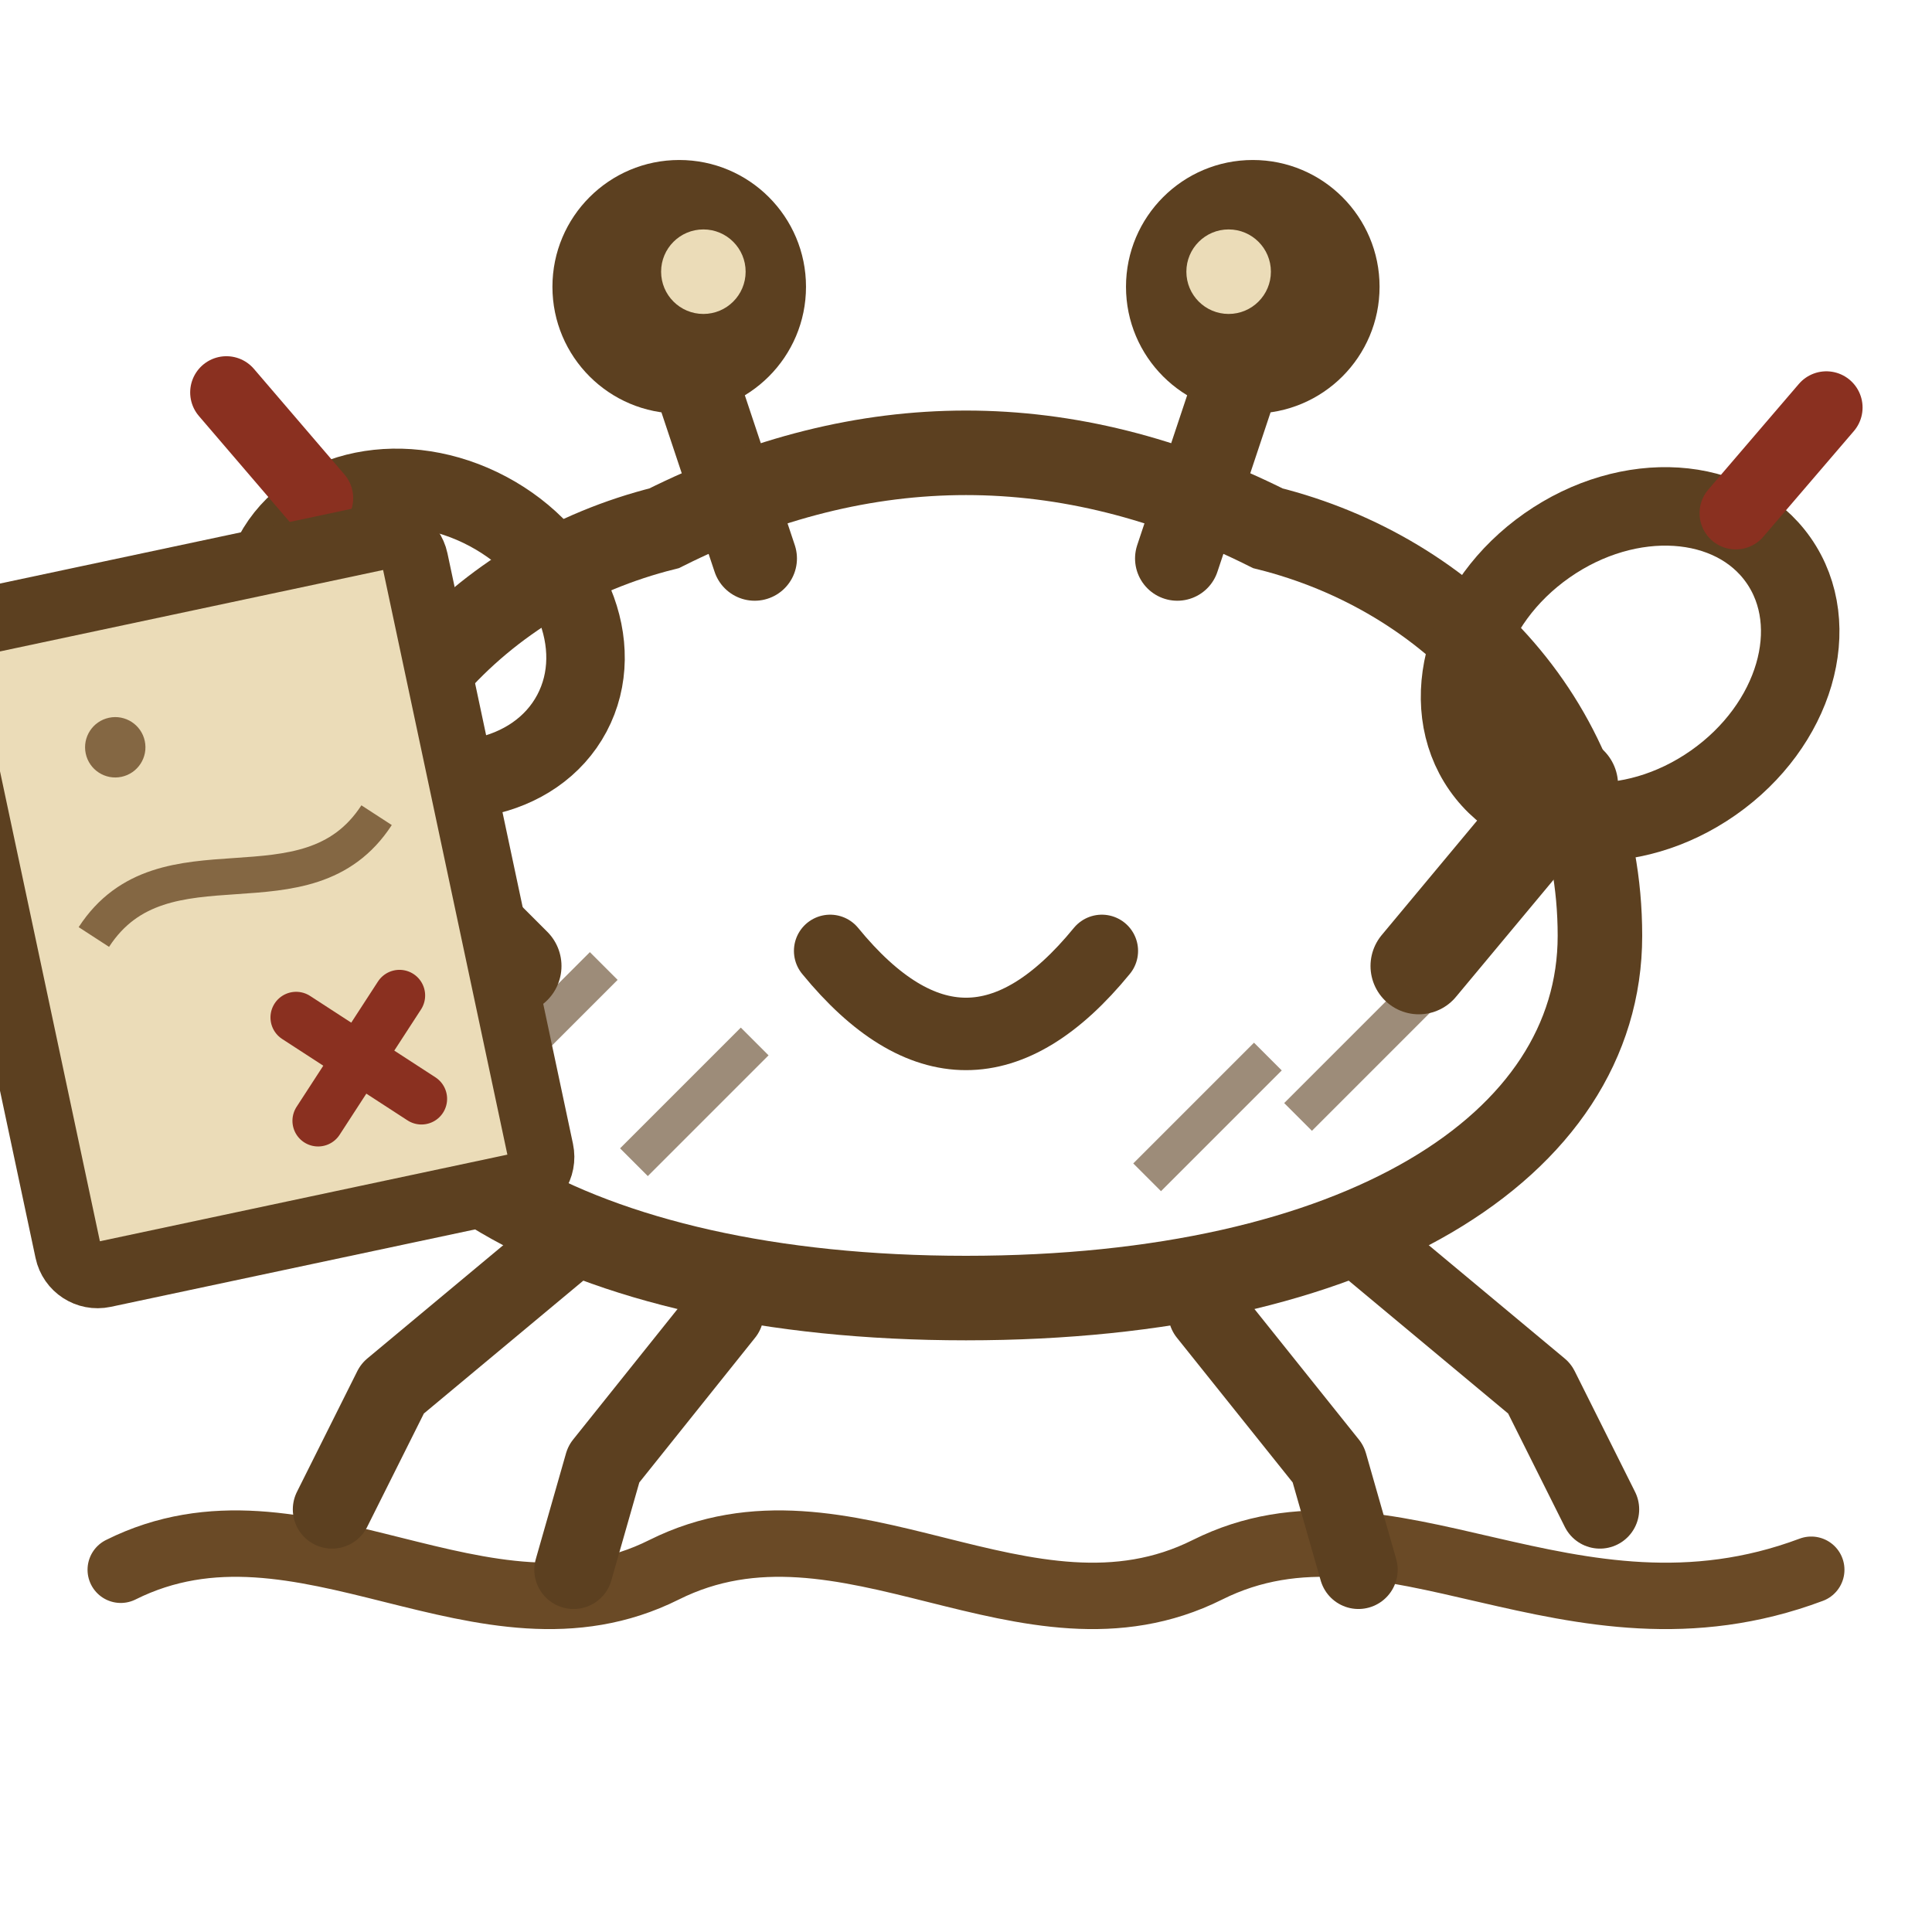
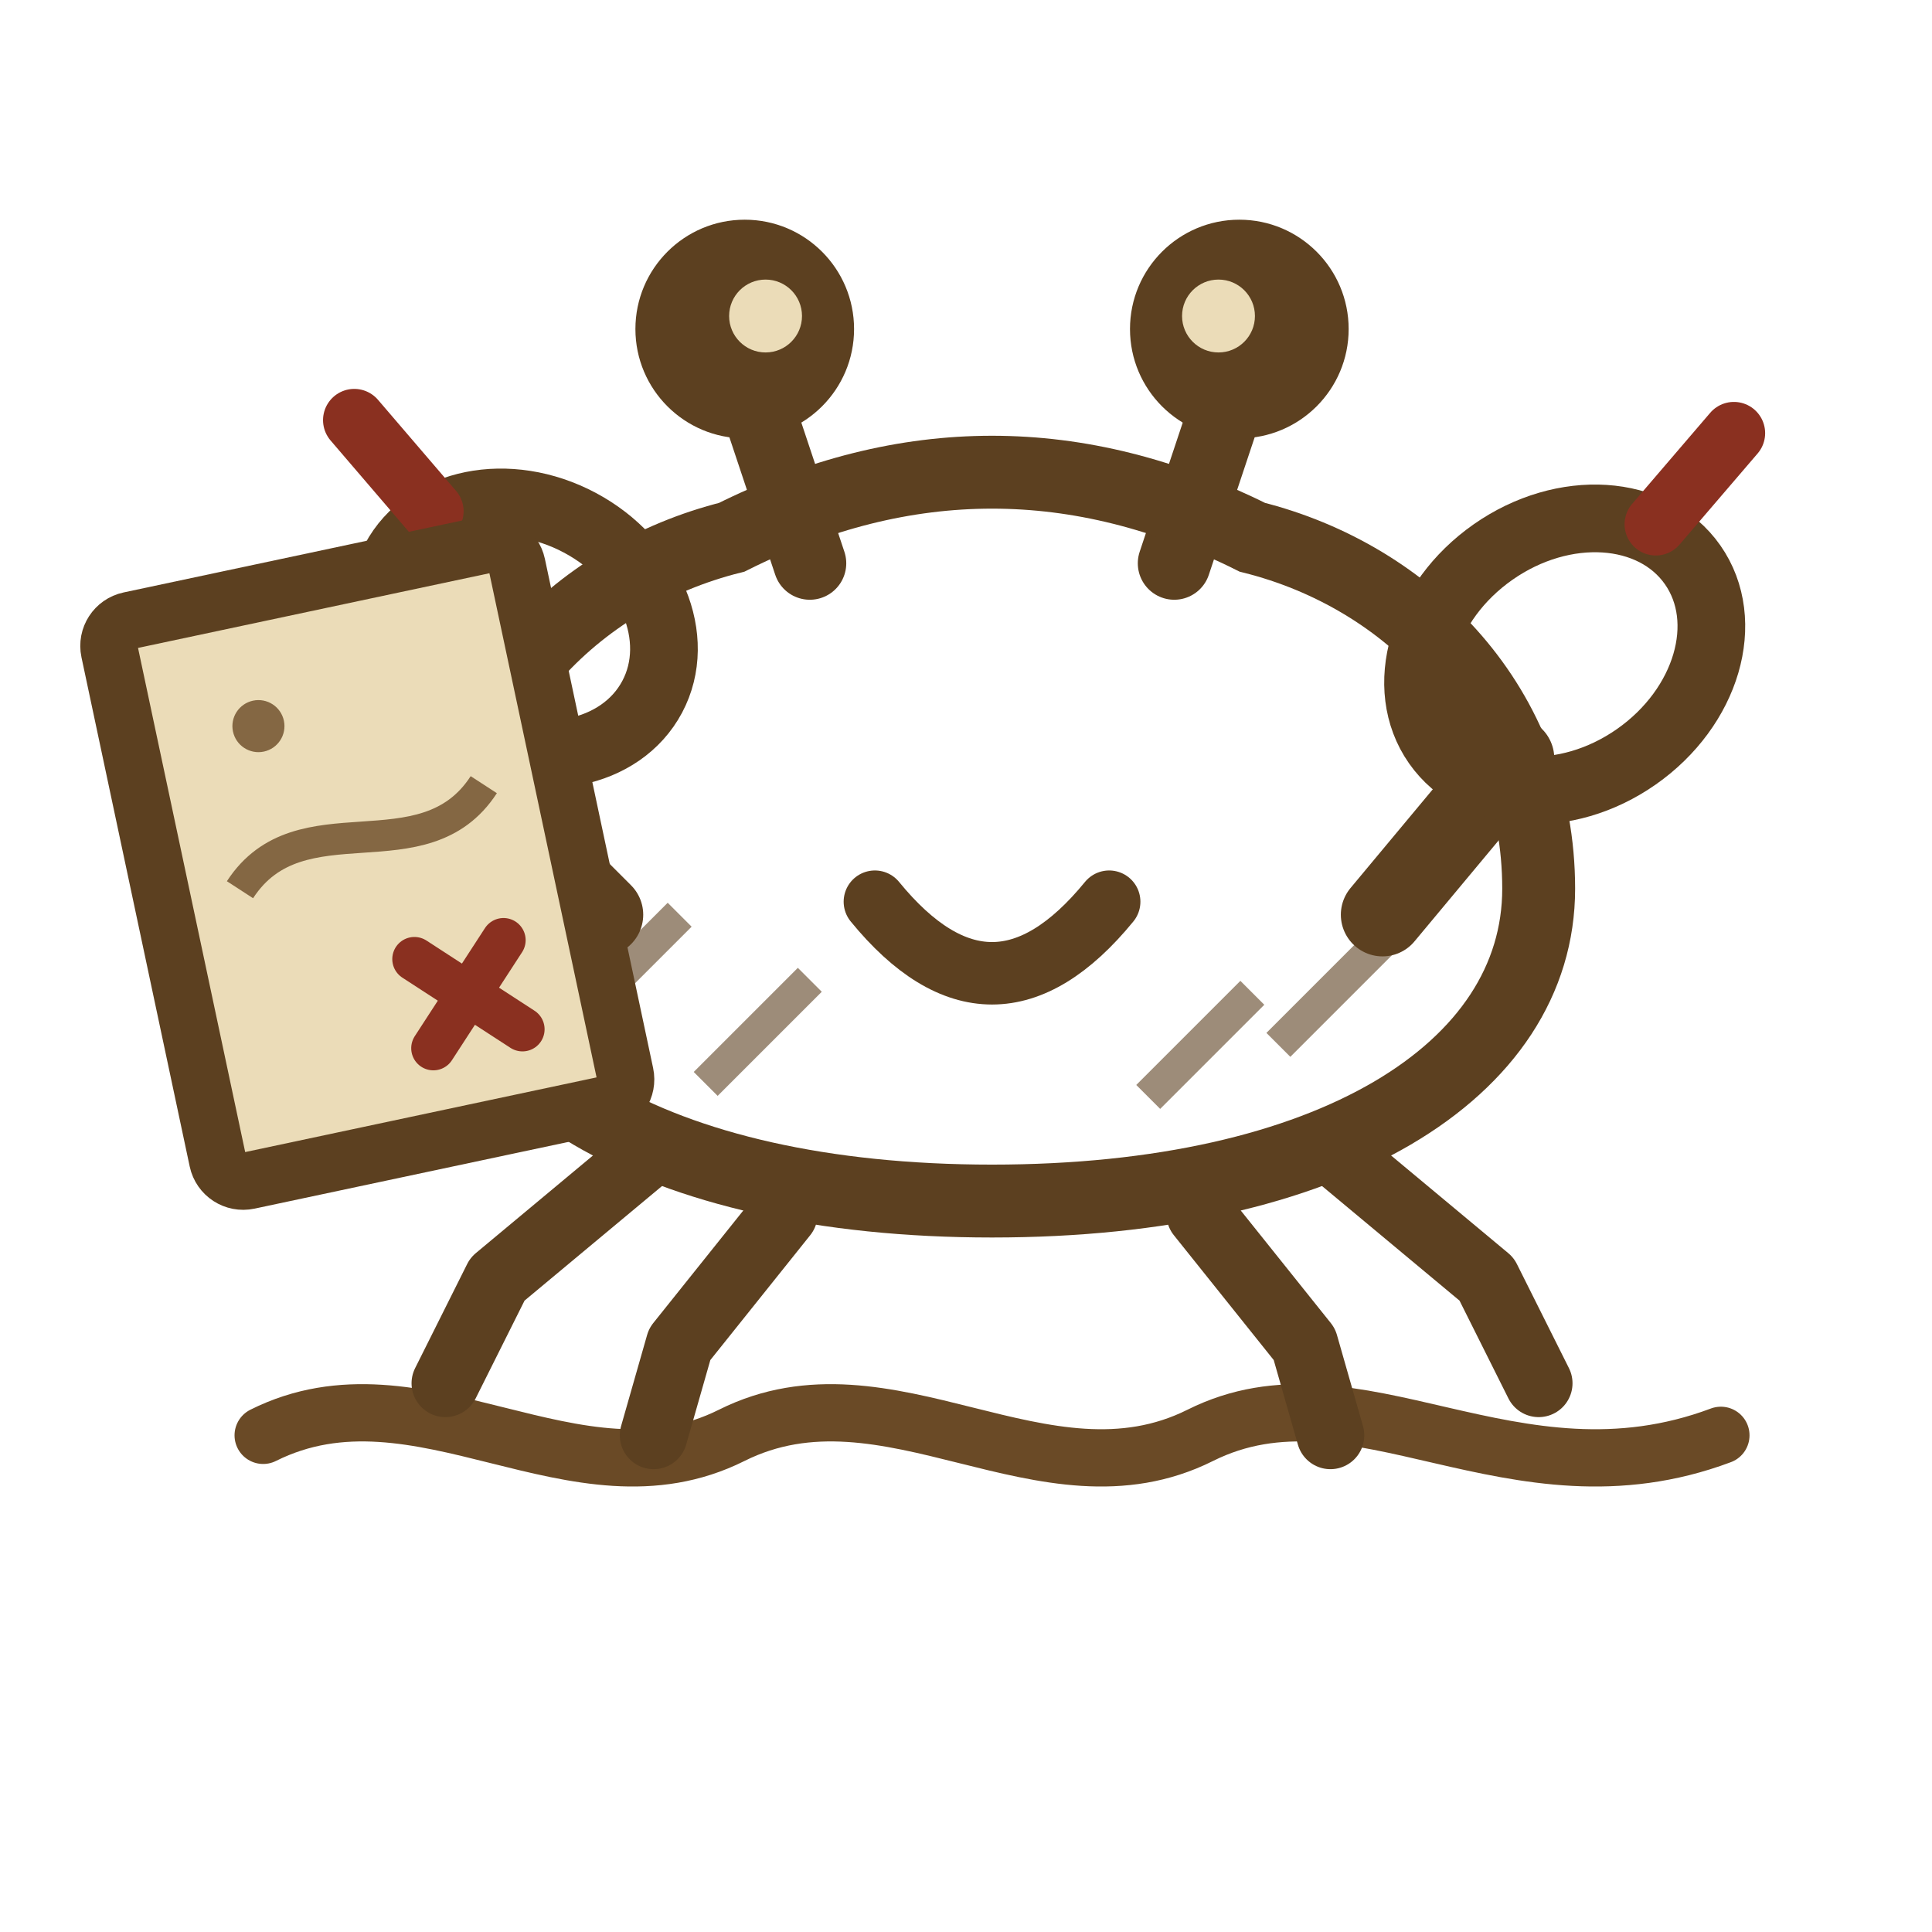
- <svg xmlns="http://www.w3.org/2000/svg" viewBox="0 0 64 64">
+ <svg xmlns="http://www.w3.org/2000/svg" viewBox="-6.11 -3.14 74.22 74.22">
  <path d="M4 52 C10 49 16 55 22 52 C28 49 34 55 40 52 C46 49 52 55 60 52" stroke="#6a4a26" stroke-width="2.2" fill="none" stroke-linecap="round" />
  <g fill="none" stroke="#5c4020" stroke-width="2.6" stroke-linecap="round" stroke-linejoin="round">
    <path d="M19 41 L13 46 L11 50" />
    <path d="M24 43.5 L20 48.5 L19 52" />
    <path d="M45 41 L51 46 L53 50" />
    <path d="M40 43.5 L44 48.5 L45 52" />
  </g>
  <g fill="none" stroke="#5c4020" stroke-width="3.2" stroke-linecap="round">
    <path d="M17 32 L12 27" />
    <path d="M47 32 L52 26" />
  </g>
  <g fill="none" stroke="#5c4020" stroke-width="2.8" stroke-linecap="round">
    <path d="M25 18.5 L23 12.5" />
    <path d="M39 18.5 L41 12.5" />
  </g>
  <circle cx="22.5" cy="9.5" r="4.2" fill="#5c4020" />
  <circle cx="41.5" cy="9.5" r="4.2" fill="#5c4020" />
  <circle cx="23.3" cy="9" r="1.4" fill="#ebdcb8" />
  <circle cx="40.7" cy="9" r="1.4" fill="#ebdcb8" />
  <path d="M11 31 C11 24 16 19 22 17.5 Q27 15 32 15 Q37 15 42 17.5 C48 19 53 24 53 31 C53 38 45 43 32 43 C19 43 11 38 11 31 Z" fill="none" stroke="#5c4020" stroke-width="2.8" />
  <path d="M16 36 L20 32 M21 38.5 L25 34.5 M38 39 L42 35 M43 37 L47 33" stroke="#5c4020" stroke-width="1.3" opacity="0.6" />
  <path d="M27.5 31.5 Q32 37 36.5 31.5" fill="none" stroke="#5c4020" stroke-width="2.4" stroke-linecap="round" />
  <ellipse cx="54" cy="22" rx="6" ry="4.8" fill="none" stroke="#5c4020" stroke-width="2.6" transform="rotate(-35 54 22)" />
  <path d="M57.5 17 L60.5 13.5" stroke="#8a3020" stroke-width="2.4" stroke-linecap="round" />
  <ellipse cx="14" cy="21" rx="5.6" ry="4.6" fill="none" stroke="#5c4020" stroke-width="2.6" transform="rotate(28 14 21)" />
  <path d="M10.5 16.5 L7.5 13" stroke="#8a3020" stroke-width="2.4" stroke-linecap="round" />
  <g transform="rotate(-12 8 30)">
    <rect x="0" y="19" width="16" height="22" rx="1" fill="#ebdcb8" stroke="#5c4020" stroke-width="2.2" />
    <path d="M3 30 C6 27 10 31 13 28" stroke="#6a4a26" stroke-width="1.2" fill="none" opacity="0.8" />
    <path d="M9 34 L12.5 37.5 M12.5 34 L9 37.5" stroke="#8a3020" stroke-width="1.7" stroke-linecap="round" />
    <circle cx="5" cy="24" r="1" fill="#6a4a26" opacity="0.8" />
  </g>
</svg>
